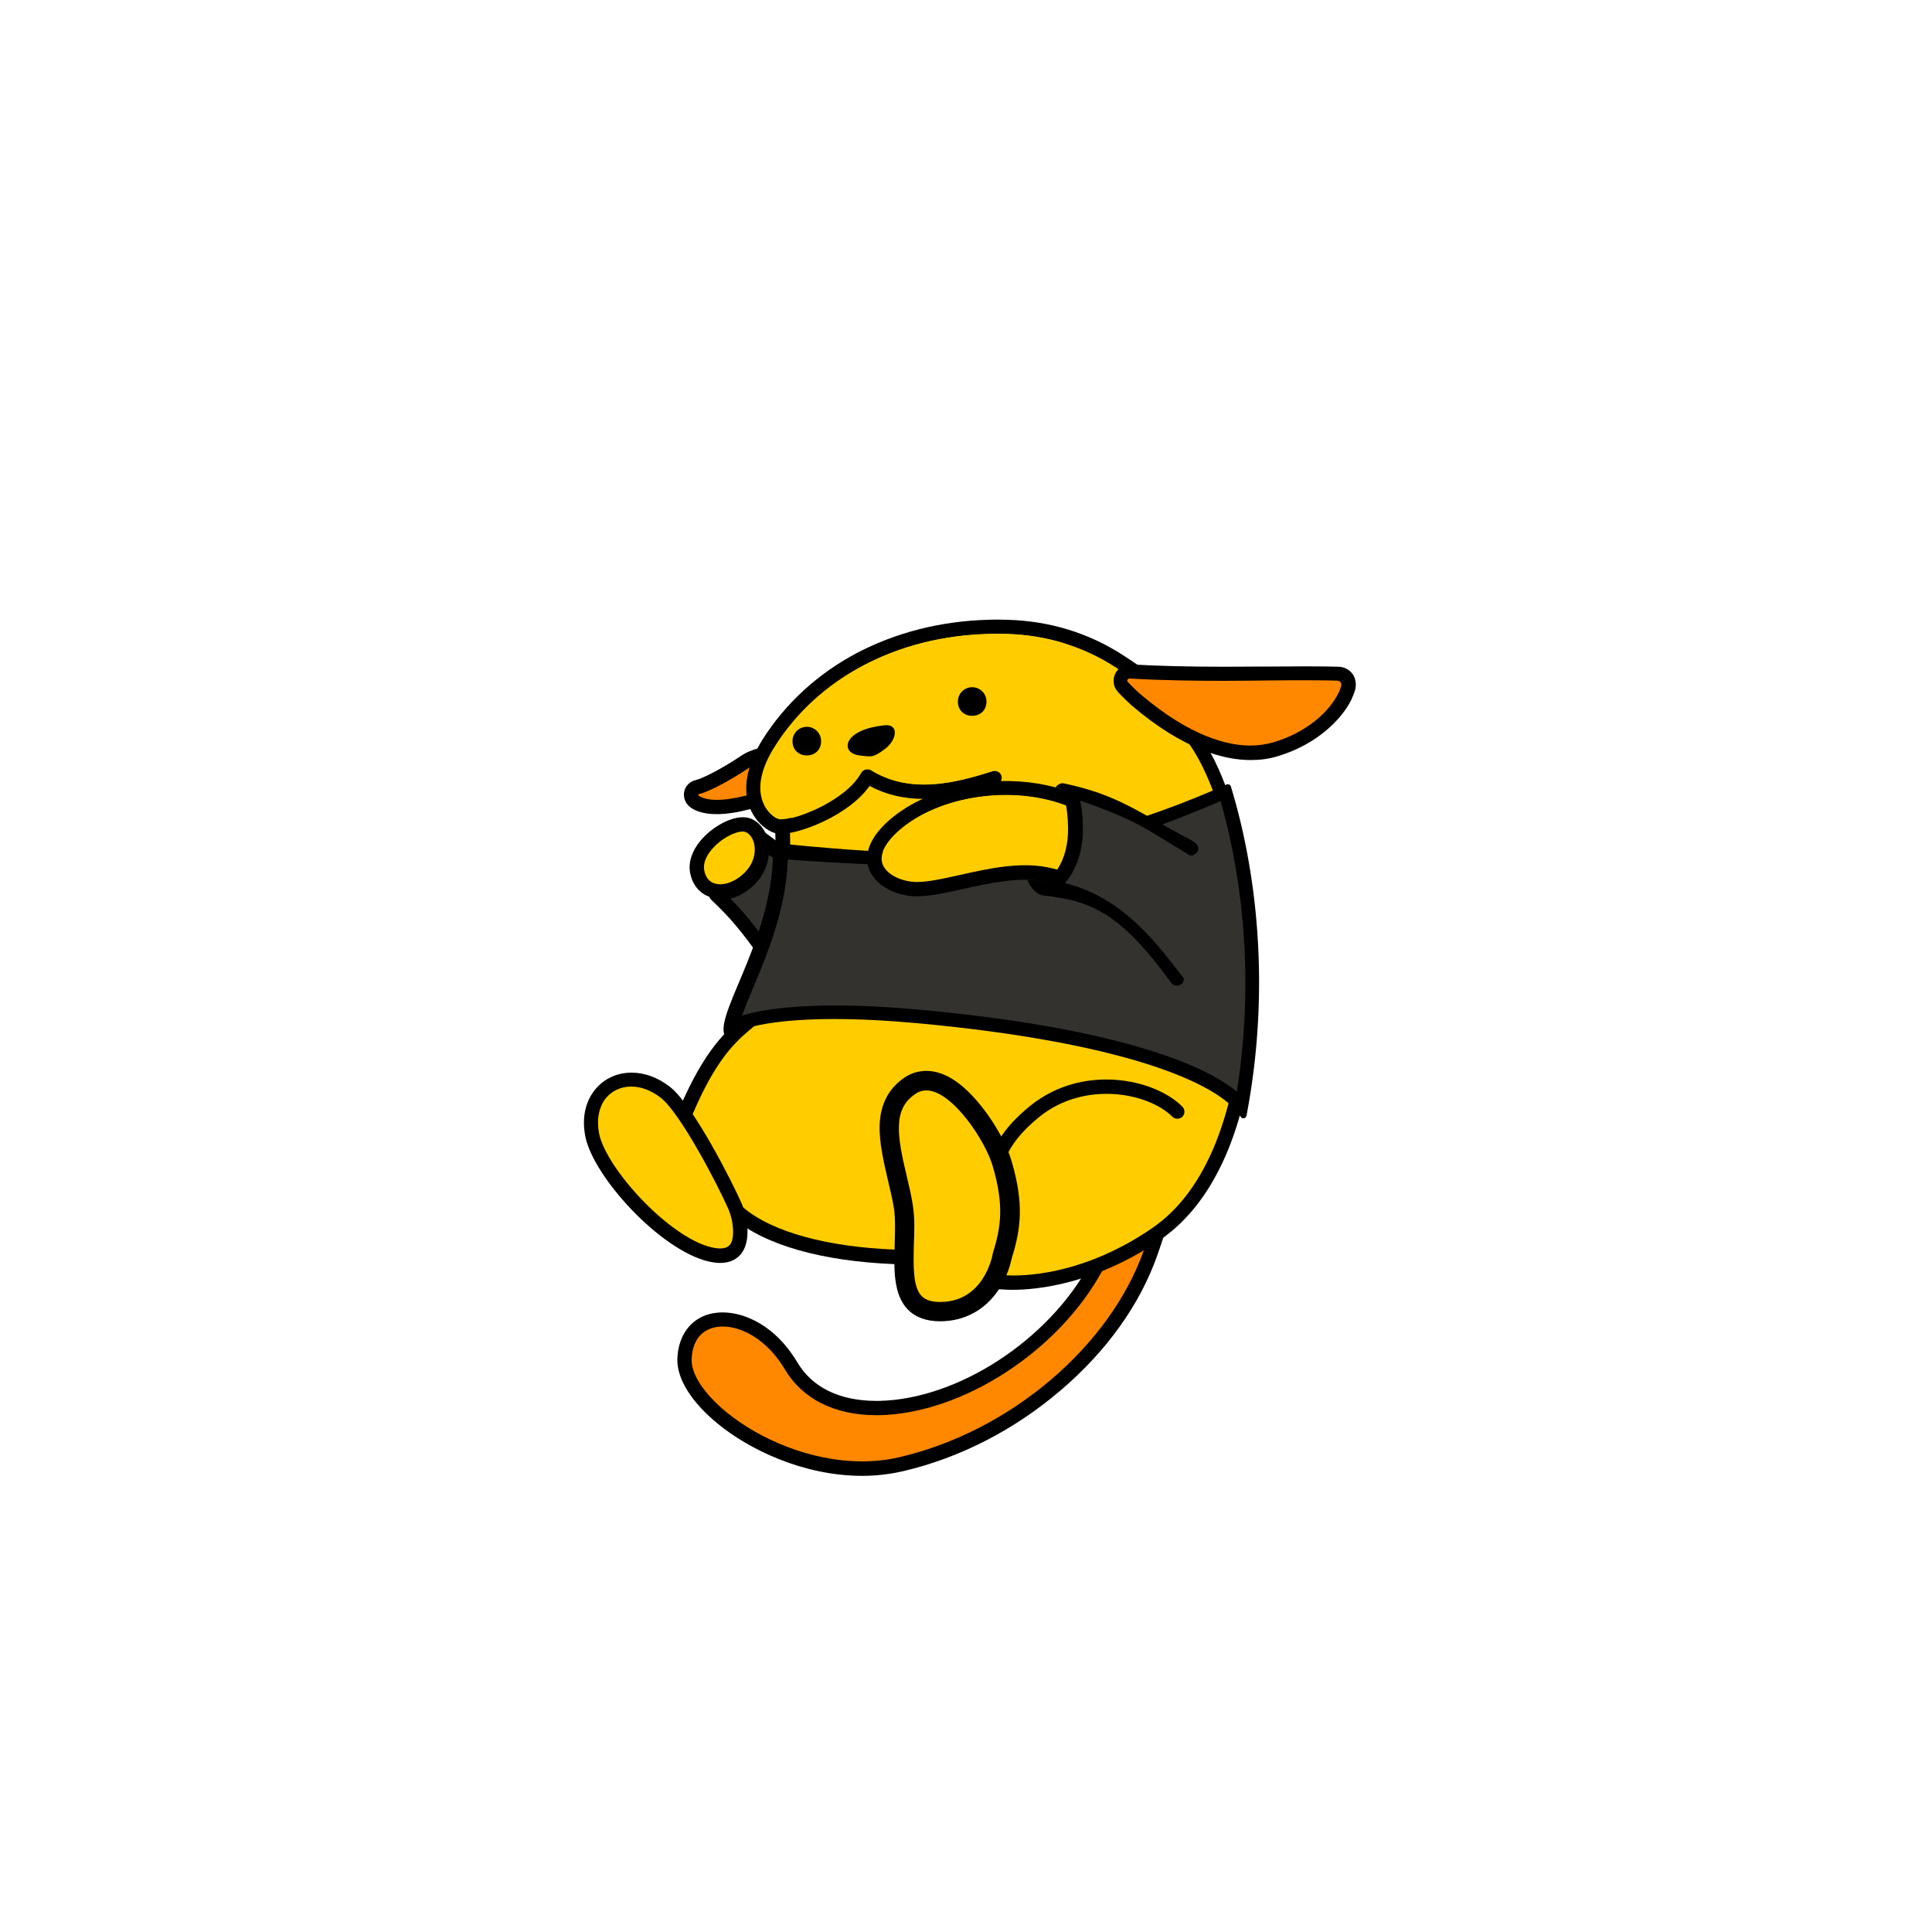
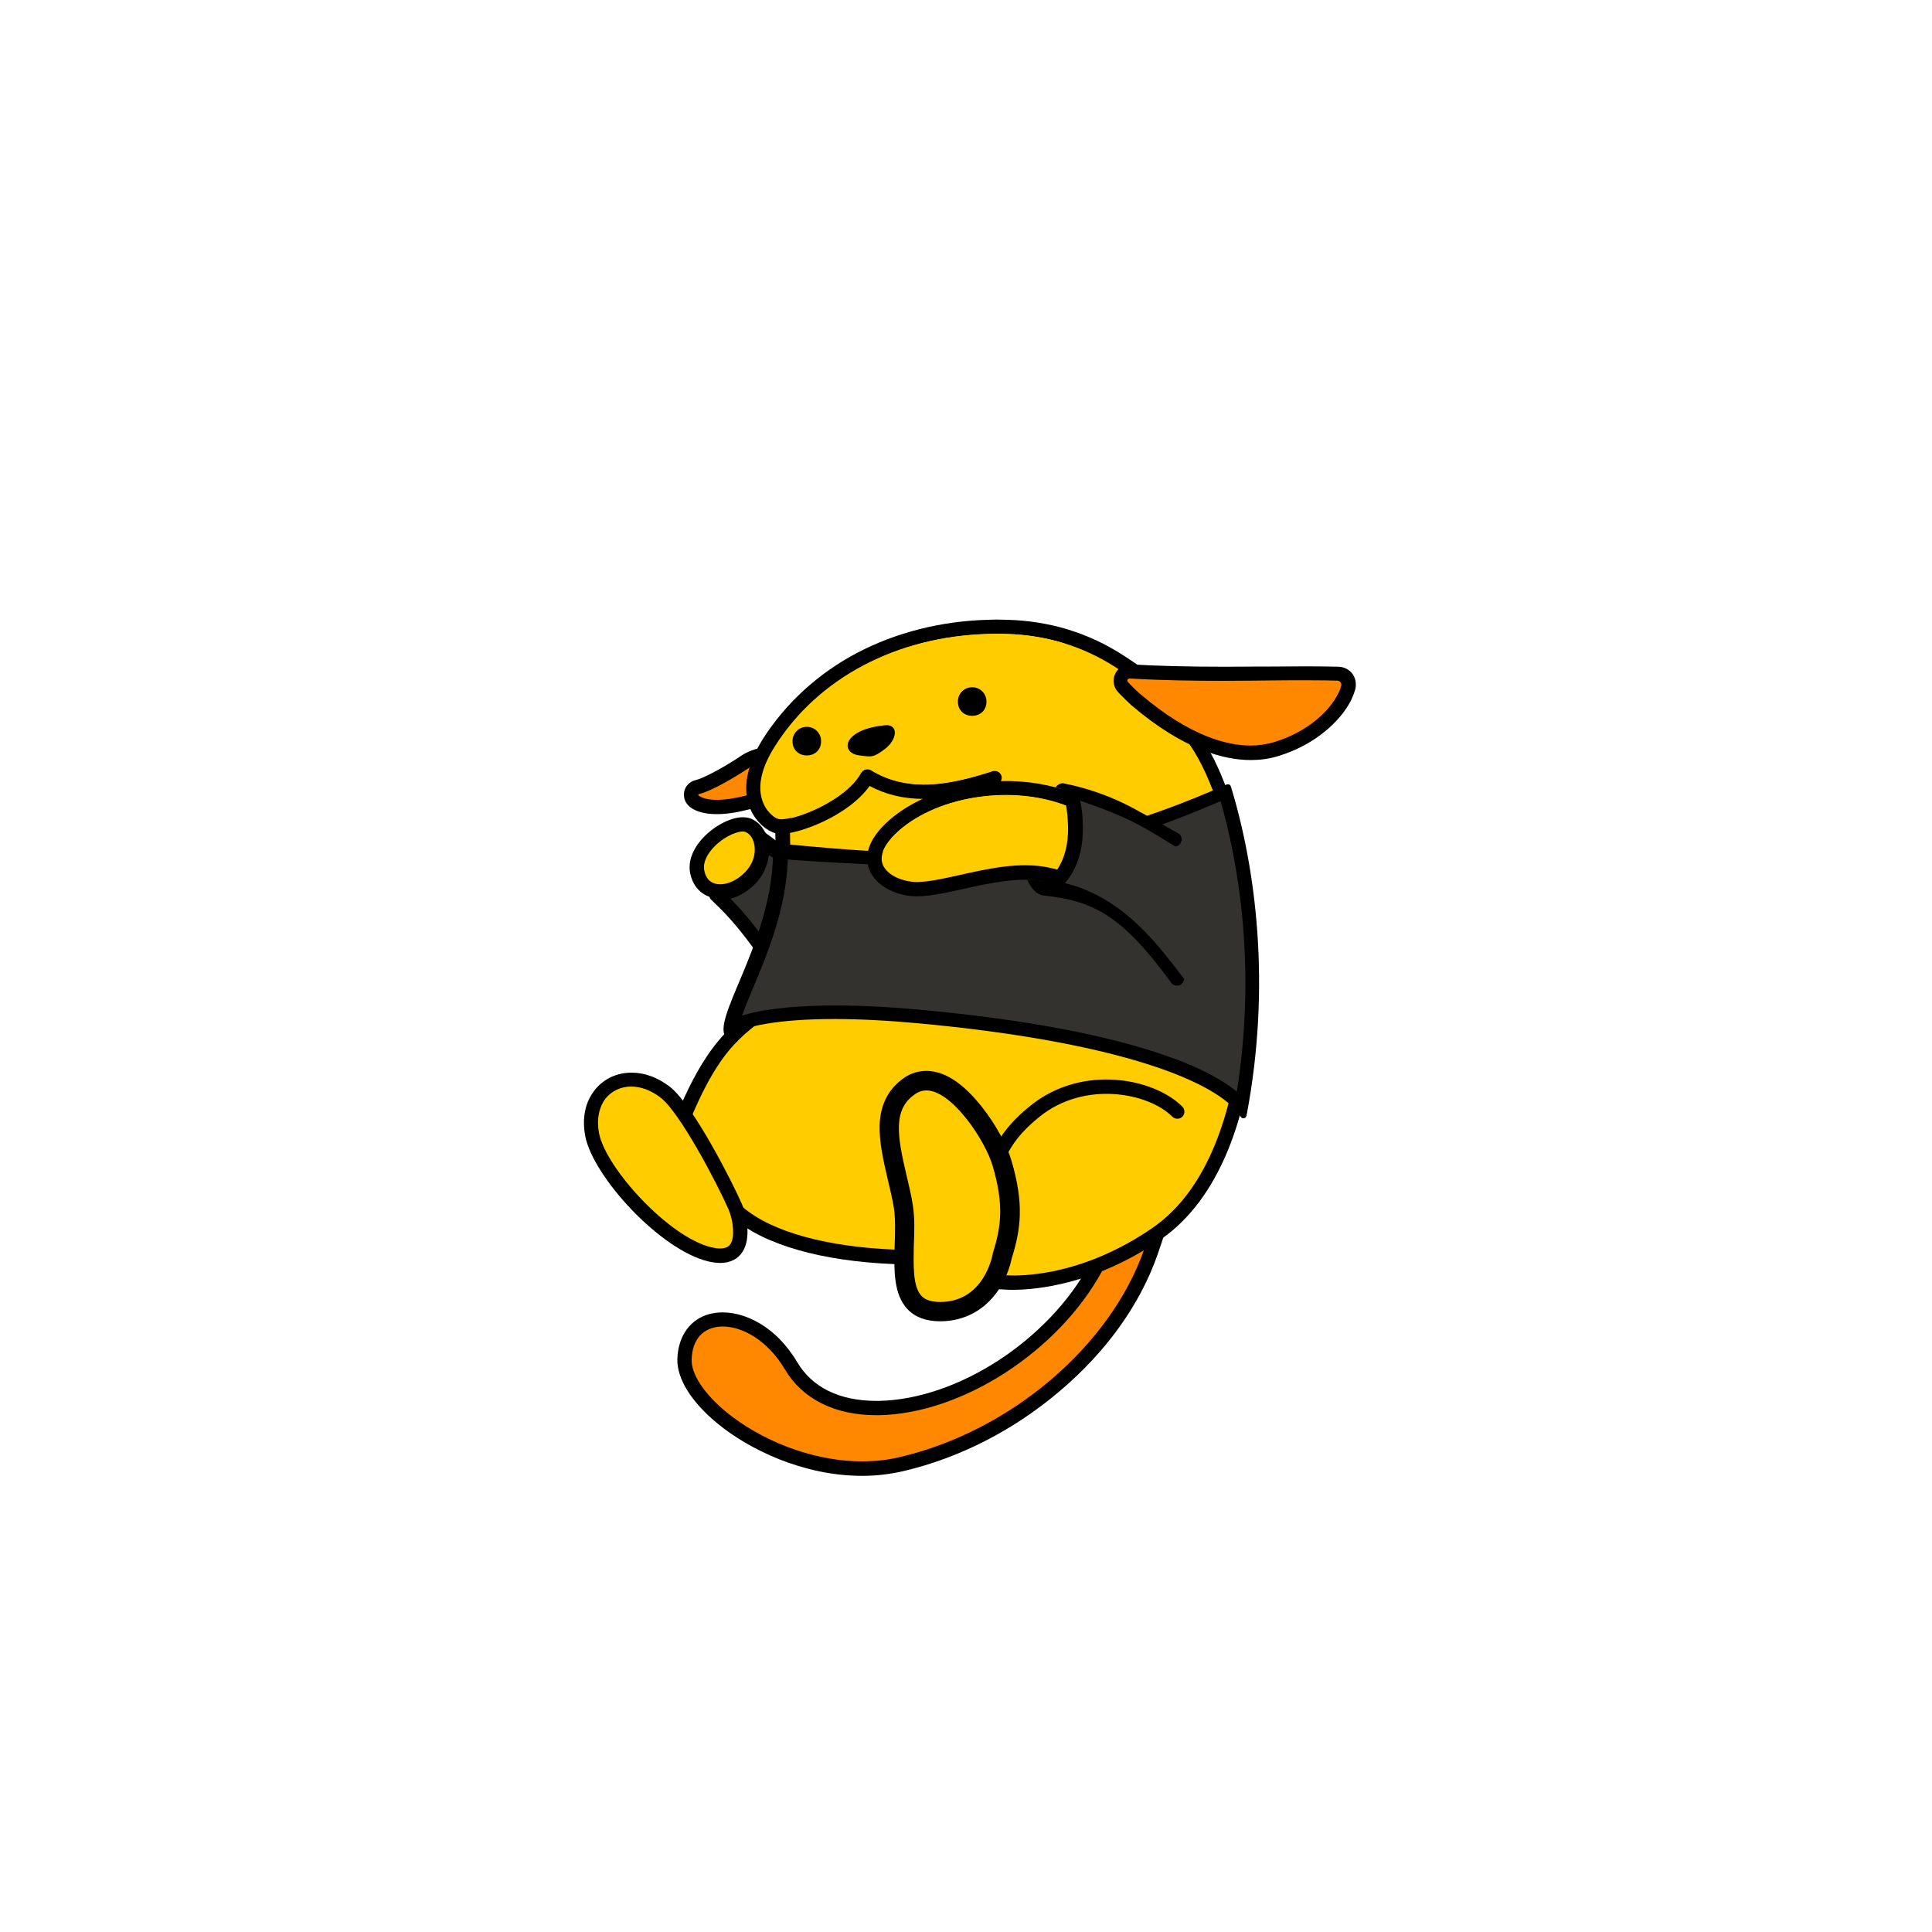
- <svg xmlns="http://www.w3.org/2000/svg" width="200" id="wapuugotchi_svg__wapuu" x="0" y="0" version="1.1" viewBox="0 0 1000 1000">
+ <svg xmlns="http://www.w3.org/2000/svg" id="wapuugotchi_svg__wapuu" width="200" version="1.1" viewBox="0 0 1e3 1e3">
  <g id="RightArm--group">
    <path d="M436.6 504c-4.5 5.1-10.5 7.9-17 7.9-9.1 0-18.5-5.5-24.4-14.4-7.8-11.6-15.5-21.2-22.3-27.9l-4.8-4.7c-2-2-1.1-5.3 1.6-6.1l6.5-1.7c3.2-.9 6.4-2.7 9.1-5.5 3-3 4.8-6.7 5.2-10.4V430c0-1.3 1.5-2.1 2.5-1.3l9.3 6.9c.7.5 1.7 1.1 2.9 1.7 10.2 4.9 31.7 27.4 35.7 46.7 2.1 10.1-1.2 16.5-4.3 20z" />
-     <path d="M402.1 444.1c-1.5-.7-2.9-1.5-4.2-2.4-.5 5.5-3 11-7.3 15.3-3.7 3.7-8.1 6.2-12.5 7.4 8.7 8.6 17 19.8 23.2 29.1 4.5 6.7 11.6 11.1 18.3 11.1 4.1 0 8.1-1.6 11.4-5.4 13-14.8-17.3-49.6-28.9-55.1z" class="st0" fill="#fc0" />
+     <path class="st0" d="M402.1 444.1c-1.5-.7-2.9-1.5-4.2-2.4-.5 5.5-3 11-7.3 15.3-3.7 3.7-8.1 6.2-12.5 7.4 8.7 8.6 17 19.8 23.2 29.1 4.5 6.7 11.6 11.1 18.3 11.1 4.1 0 8.1-1.6 11.4-5.4 13-14.8-17.3-49.6-28.9-55.1z" fill="#fc0" />
    <g class="RightArm--group">
      <path d="M436.59 504.77c-4.5 5.1-10.5 7.9-17 7.9-9.1 0-18.5-5.5-24.4-14.4-7.8-11.6-15.5-21.2-22.3-27.9l-4.8-4.7c-2-2-1.1-5.3 1.6-6.1l6.5-1.7c3.2-.9 6.4-2.7 9.1-5.5 3-3 4.8-6.7 5.2-10.4v-11.2c0-1.3 1.5-2.1 2.5-1.3l9.3 6.9c.7.5 1.7 1.1 2.9 1.7 10.2 4.9 31.7 27.4 35.7 46.7 2.1 10.1-1.2 16.5-4.3 20z" />
      <path d="M402.09 444.87q-2.3-1-4.2-2.4c-.5 5.5-3 11-7.3 15.3-3.7 3.7-8.1 6.2-12.5 7.4 8.7 8.6 17 19.8 23.2 29.1 4.5 6.7 11.6 11.1 18.3 11.1 4.1 0 8.1-1.6 11.4-5.4 13-14.8-17.3-49.6-28.9-55.1z" fill="#33322f" />
    </g>
  </g>
  <g id="Tail--group">
    <path d="M599.1 649.5c-9 25.7-26.4 50-50.3 70.3-23.8 20.3-51.8 34.7-81 41.6-6.9 1.6-14.1 2.5-21.5 2.5-30.8 0-58.9-13.9-74.8-27-13.6-11.1-21.2-23.3-20.9-33.5.4-12 6.7-20.7 16.8-23.3 2.1-.5 4.3-.8 6.7-.8 11.2 0 27.2 6.7 38.5 25.7 7.8 13.2 22 20.1 41.1 20.1h1.2c40.7-.8 87.6-31.2 109.1-70.8 7.7-14.1 13.2-29.6 17.1-40.8 1.9-5.4 3.6-10.1 5.1-13.5 1.3-3.1 4.1-9.4 10.4-9.4 4.1 0 7.6 1.8 9.9 5 5.5 7.6 3.3 23.3-7.4 53.9z" />
-     <path d="M570.5 657.8c-22.7 41.7-72.5 73.9-115.5 74.7h-1.4c-21.6 0-38.3-8.4-47.4-23.8-9-15.1-22-22.1-32.1-22.1-1.7 0-3.3.2-4.8.6-7 1.8-11 7.6-11.3 16.4-.3 7.7 6.6 18 18.2 27.5 16.8 13.7 43.2 25.3 70.1 25.3 6.6 0 13.3-.7 19.8-2.3 57.2-13.5 108.5-57.4 126-107.1 5.4-15.3 16.7-49.2 4.5-49.2-4.5.1-10.8 31.8-26.1 60z" class="st1" fill="#f80" />
+     <path class="st1" d="M570.5 657.8c-22.7 41.7-72.5 73.9-115.5 74.7h-1.4c-21.6 0-38.3-8.4-47.4-23.8-9-15.1-22-22.1-32.1-22.1-1.7 0-3.3.2-4.8.6-7 1.8-11 7.6-11.3 16.4-.3 7.7 6.6 18 18.2 27.5 16.8 13.7 43.2 25.3 70.1 25.3 6.6 0 13.3-.7 19.8-2.3 57.2-13.5 108.5-57.4 126-107.1 5.4-15.3 16.7-49.2 4.5-49.2-4.5.1-10.8 31.8-26.1 60z" fill="#f80" />
  </g>
  <g id="Body--group">
    <path d="M649.7 531.9c-2 24-6.7 45.1-13.9 62.9-8.5 20.9-20.3 36.6-35.1 46.8-34 23.4-64.8 26-76.4 26-1.3 0-2.5 0-3.8-.1-18.4-.8-26-4.4-32.7-7.5-5.9-2.8-11-5.2-24.9-5.7-37.5-1.5-67-9.9-83.1-23.6-.2-.1-.5-.4-.9-.7-4.8-3.5-19.3-14.3-25-24.7-5.3-9.7-6.2-22.3-2.3-31.4 13.4-31.2 24.5-40.5 33.5-48 3.6-3 6.4-5.3 8.8-8.7 2.2-3.1 3.8-7.1 4.9-12.2 0-.1 0-.2.1-.3 3.9-15 3.4-34.9 2.8-56-.2-5.7-.3-11.7-.4-17.5v-.1c0-18.6 9.6-40.7 25.7-59.2 18.1-20.8 41.6-33.6 66.1-36.2 20.2-2.1 34.3-3.1 45.9-3.1 43.7 0 58.6 14.8 82.2 48.4 7.5 10.6 12.1 22.5 16 33.7 11.1 30.4 15.9 76.5 12.5 117.2z" />
-     <path d="M358.5 576.7c-3 7-2.2 17.4 2 25 5.6 10.3 23 22.2 24.1 23.2 15.1 12.9 43.7 20.5 78.7 21.9 31.2 1.3 24.3 11.8 57.6 13.3 1.1 0 2.2.1 3.5.1 16.7 0 43.7-5 72.2-24.7 58-39.9 52.9-165.3 34-218.6-3.9-11.1-8.3-22.2-15.1-31.9-23.5-33.5-36.6-45.2-76.2-45.2-12.2 0-26.9 1.1-45.1 3.1-49.9 5.3-85.3 55.3-85.3 88.1.3 27.4 2.5 55.1-2.7 75.5-1.4 6.5-3.4 11.2-6 14.9-9.8 13.5-23.4 12.4-41.7 55.3z" class="st0" fill="#fc0" />
+     <path class="st0" d="M358.5 576.7c-3 7-2.2 17.4 2 25 5.6 10.3 23 22.2 24.1 23.2 15.1 12.9 43.7 20.5 78.7 21.9 31.2 1.3 24.3 11.8 57.6 13.3 1.1 0 2.2.1 3.5.1 16.7 0 43.7-5 72.2-24.7 58-39.9 52.9-165.3 34-218.6-3.9-11.1-8.3-22.2-15.1-31.9-23.5-33.5-36.6-45.2-76.2-45.2-12.2 0-26.9 1.1-45.1 3.1-49.9 5.3-85.3 55.3-85.3 88.1.3 27.4 2.5 55.1-2.7 75.5-1.4 6.5-3.4 11.2-6 14.9-9.8 13.5-23.4 12.4-41.7 55.3z" fill="#fc0" />
    <g class="Body--group">
      <path d="M401.886 436.443h-.2c-.9 0-1.6.7-1.6 1.6 1.3 44.5-28.9 84.7-25.3 97.1.2.7.8 1.1 1.5 1.1.3 0 .6-.1.9-.2 8.2-5.1 26.3-8.6 54.7-8.6 12.5 0 26.9.7 43.3 2.2 104 9.6 155.8 30.3 167 48.4.3.5.8.8 1.4.8.7 0 1.4-.5 1.6-1.3 13-68 4.6-129.1-8.1-170.5-.2-.7-.8-1.1-1.5-1.1h-.4c-93.523 41.432-152.27 38.548-233.3 30.5z" />
-       <path d="M410.786 445.143c-1-.134-2-.234-3-.3-.9 25.8-10.8 49.4-18.2 67-1.8 4.3-4 9.5-5.5 13.8 13.8-4.2 32.9-5.2 48.1-5.2 13.2 0 28 .7 44 2.2 49.1 4.5 89.4 11.7 119.9 21.3 20 6.3 34.7 13.4 44.1 21.1 10.5-66.5.1-120.7-8.4-150.4-79.614 34.164-122.39 37.206-221 30.5z" fill="#33322f" paint-order="stroke markers fill" />
+       <path d="M410.786 445.143c-1-.134-2-.234-3-.3-.9 25.8-10.8 49.4-18.2 67-1.8 4.3-4 9.5-5.5 13.8 13.8-4.2 32.9-5.2 48.1-5.2 13.2 0 28 .7 44 2.2 49.1 4.5 89.4 11.7 119.9 21.3 20 6.3 34.7 13.4 44.1 21.1 10.5-66.5.1-120.7-8.4-150.4-79.614 34.164-122.39 37.206-221 30.5z" fill="#33322f" />
    </g>
  </g>
-   <g id="Ball--group" />
  <g id="RightHand--group">
-     <g id="BeforeRightHand--part" />
    <path d="M390.6 457c-5.2 5.1-11.7 8.1-17.8 8.1-8.1 0-14-5.1-15.6-13.3-1-5.4.9-11.3 5.4-16.7 5.8-6.9 14.9-12 21.7-12.1h.2c1.3 0 2.6.2 3.8.6h.2l.1.1c4.5 1.8 7.9 6.2 9.1 11.8 1.4 7.5-1.2 15.5-7.1 21.5z" />
-     <path d="M385.4 451.7c4.2-4.2 6-9.6 5-14.7-.6-3.1-2.3-5.5-4.6-6.4-.4-.1-.9-.2-1.3-.2h-.1c-4 0-11.3 3.6-16.1 9.4-1.8 2.1-4.6 6.3-3.8 10.6 1.1 6 5.1 7.3 8.3 7.3 4.1 0 8.8-2.2 12.6-6z" class="st0" fill="#fc0" />
+     <path class="st0" d="M385.4 451.7c4.2-4.2 6-9.6 5-14.7-.6-3.1-2.3-5.5-4.6-6.4-.4-.1-.9-.2-1.3-.2h-.1c-4 0-11.3 3.6-16.1 9.4-1.8 2.1-4.6 6.3-3.8 10.6 1.1 6 5.1 7.3 8.3 7.3 4.1 0 8.8-2.2 12.6-6z" fill="#fc0" />
  </g>
  <g id="RightFoot--group">
    <path d="M384.3 648c-2.4 3.7-6.4 5.7-11.5 5.7-1.9 0-4-.3-6.2-.8-25-6-59.3-43.6-63.6-64.5-1.9-9.4-.2-18 5-24.4 4.6-5.7 11.4-8.8 18.9-8.8 6.8 0 13.6 2.5 19.8 7.3 12.2 9.4 32.9 50.5 37.3 60.7 2.5 5.8 4.9 17.7.3 24.8z" />
-     <path d="M310.1 586.8c3.8 18.2 36.2 53.6 58.1 58.8 1.7.4 3.2.6 4.5.6 3.4 0 4.7-1.3 5.4-2.3 2.3-3.5 1.5-12.1-1-17.9-6.1-13.9-25.3-50.3-35.1-57.8-4.9-3.8-10.2-5.8-15.3-5.8-5.3 0-10 2.2-13.2 6.1-3.6 4.7-4.8 11.2-3.4 18.3z" class="st0" fill="#fc0" />
+     <path class="st0" d="M310.1 586.8c3.8 18.2 36.2 53.6 58.1 58.8 1.7.4 3.2.6 4.5.6 3.4 0 4.7-1.3 5.4-2.3 2.3-3.5 1.5-12.1-1-17.9-6.1-13.9-25.3-50.3-35.1-57.8-4.9-3.8-10.2-5.8-15.3-5.8-5.3 0-10 2.2-13.2 6.1-3.6 4.7-4.8 11.2-3.4 18.3z" fill="#fc0" />
  </g>
  <g id="RightEar--group">
    <path d="M413.3 399.4c-.4 4.4-3.8 8.4-11.1 12.9-4.7 3-10.2 5.5-13.9 6.5-6.5 1.7-12.3 2.6-17.3 2.6-6.7 0-10.6-1.6-12.7-2.9-4.8-3-4.4-7.2-4.2-8.5.5-3.1 2.9-5.5 5.9-6.2 3.5-.8 13.5-5.8 23.6-12.6 4.2-2.9 10.7-4.8 16.1-4.8 5.8 0 9.1 2.2 10.8 4.1 2.1 2.4 3.1 5.5 2.8 8.9z" />
-     <path d="M361.4 411.3c0 .3.4.7.9.9 1.1.7 3.6 1.8 8.8 1.8 4.3 0 9.5-.8 15.4-2.3 5.2-1.4 19.1-8.8 19.5-13 .1-1.3-.2-2.4-.9-3.2-1-1.1-2.8-1.7-5.3-1.7-3.9 0-8.9 1.5-11.9 3.5-8.5 5.7-20.5 12.5-26.1 13.7-.3.1-.4.2-.4.3z" class="st1" fill="#f80" />
+     <path class="st1" d="M361.4 411.3c0 .3.4.7.9.9 1.1.7 3.6 1.8 8.8 1.8 4.3 0 9.5-.8 15.4-2.3 5.2-1.4 19.1-8.8 19.5-13 .1-1.3-.2-2.4-.9-3.2-1-1.1-2.8-1.7-5.3-1.7-3.9 0-8.9 1.5-11.9 3.5-8.5 5.7-20.5 12.5-26.1 13.7-.3.1-.4.2-.4.3z" fill="#f80" />
  </g>
  <g id="Head--group">
    <path d="M516.4 328.1c1.6 0 3.2 0 4.8.1 20.6.6 39.5 6.5 55.9 17 11.2 7.2 17.5 11.4 25.9 25.2 1.5 2.5 9 .8 7.9-1.1-10.1-17.6-17.5-22.3-29.8-30.3-17.7-11.4-37.8-17.6-59.7-18.2-1.6 0-3.3-.1-5-.1-1.6 0-3.3 0-4.9.1-24.3.6-47.8 6.6-67.8 17.1-20.2 10.6-37.1 26.1-48.9 44.7-7.7 12.3-10.3 23.9-7.4 33.5 2.4 7.8 7.9 12.7 12.3 14.6 1.4.6 2.9.9 4.7.9 9.3 0 34.7-9.3 45.7-24.8 8.4 4.5 17.6 6.7 28.1 6.7 12.6 0 25-3.2 36.4-6.9 3-1 3.8-2.2 3.9-4.1 0-1.3-1.2-3.6-3.8-3.5-.3 0-.7.1-1 .2-11.2 3.6-23.3 6.9-35.4 6.9-9.3 0-18.6-2-27.4-7.4-.6-.4-1.3-.5-1.9-.5-1.3 0-2.5.6-3.2 1.8l-.1.1c-7.9 14.3-33.3 24.1-41.2 24.1-.7 0-1.3-.1-1.7-.3-2.8-1.2-6.6-4.6-8.2-10-2.3-7.5 0-17 6.6-27.4 22.5-35.7 63.4-57.1 110.6-58.3 1.4-.1 3-.1 4.6-.1" />
-     <path d="M516.6 399.4c-1-.4-2-.7-3-.3-19.7 6.3-42.5 12-62.8-.5-1.7-1.1-4-.5-5.1 1.2l-.1.1c-8.6 15.7-38.3 26-43 23.9-2.8-1.2-6.6-4.6-8.2-10-2.3-7.5 0-17 6.6-27.4 22.5-35.7 63.4-57.1 110.6-58.3 3.1-.1 6.3-.1 9.5 0 20.6.6 39.5 6.5 55.9 17 13.2 8.5 19.7 12.7 30.6 33.6 5.6 10.5-84.4 23.5-91 20.7z" class="st0" fill="#fc0" />
+     <path class="st0" d="M516.6 399.4c-1-.4-2-.7-3-.3-19.7 6.3-42.5 12-62.8-.5-1.7-1.1-4-.5-5.1 1.2l-.1.1c-8.6 15.7-38.3 26-43 23.9-2.8-1.2-6.6-4.6-8.2-10-2.3-7.5 0-17 6.6-27.4 22.5-35.7 63.4-57.1 110.6-58.3 3.1-.1 6.3-.1 9.5 0 20.6.6 39.5 6.5 55.9 17 13.2 8.5 19.7 12.7 30.6 33.6 5.6 10.5-84.4 23.5-91 20.7z" fill="#fc0" />
  </g>
  <g id="LeftEar--group">
    <path d="M701.4 357.1c-.5 1.7-1.2 3.4-2 5.2-5 10-17.7 23-38 29.1-4.5 1.4-9.3 2-14 2h-.1c-13 0-34.2-4.9-61.6-28.3-1.9-1.7-5.1-4.8-7.1-7-2.3-2.5-2.8-6.1-1.5-9.1s4.4-5.1 7.8-5.1h.5c13.9.8 30.1 1.2 48.4 1.2 8.1 0 14.8-.1 19.3-.1h4.5c7.4 0 13.3-.1 18.2-.1 8.1 0 13.7.1 17.1.2 2.9.1 5.6 1.5 7.3 3.9 1.5 2.3 2 5.2 1.2 8.1z" />
-     <path d="M590.4 359.4c25.7 21.9 45.1 26.5 56.8 26.5h.1c4 0 8-.6 11.9-1.7 18.1-5.4 29.2-16.6 33.5-25.3.8-1.5 1.2-2.8 1.5-3.9.4-1.3-.6-2.6-1.9-2.7-3.3-.1-8.9-.2-16.7-.2-5.4 0-11.6 0-18.2.1-3.3 0-12.2.2-23.9.2-13.9 0-31.7-.2-48.8-1.2h-.1c-.9 0-1.5 1.1-.8 1.8 2 2.2 5 5.1 6.6 6.4z" class="st1" fill="#f80" />
+     <path class="st1" d="M590.4 359.4c25.7 21.9 45.1 26.5 56.8 26.5h.1c4 0 8-.6 11.9-1.7 18.1-5.4 29.2-16.6 33.5-25.3.8-1.5 1.2-2.8 1.5-3.9.4-1.3-.6-2.6-1.9-2.7-3.3-.1-8.9-.2-16.7-.2-5.4 0-11.6 0-18.2.1-3.3 0-12.2.2-23.9.2-13.9 0-31.7-.2-48.8-1.2h-.1c-.9 0-1.5 1.1-.8 1.8 2 2.2 5 5.1 6.6 6.4z" fill="#f80" />
  </g>
  <g id="Face--group">
-     <path d="M417.6 376.2c-4.1 0-7.4 3.3-7.4 7.4 0 9.9 14.8 9.9 14.8 0 0-4.1-3.3-7.4-7.4-7.4z" />
-     <path d="M503.2 355.7c-4.1 0-7.4 3.3-7.4 7.4 0 9.9 14.8 9.9 14.8 0 0-4.1-3.3-7.4-7.4-7.4z" />
-     <path d="M457.9 375.4c-7.4.8-12.3 2.5-15.6 4.9-5.9 4.4-4.1 9.9 2.5 10.7 6.6.8 7.1 1.2 13.2-3.3 6.5-4.9 7.3-13.1-.1-12.3z" />
+     <path d="m417.6 376.2c-4.1 0-7.4 3.3-7.4 7.4 0 9.9 14.8 9.9 14.8 0 0-4.1-3.3-7.4-7.4-7.4z" />
+     <path d="m503.2 355.7c-4.1 0-7.4 3.3-7.4 7.4 0 9.9 14.8 9.9 14.8 0 0-4.1-3.3-7.4-7.4-7.4z" />
+     <path d="m457.9 375.4c-7.4 0.8-12.3 2.5-15.6 4.9-5.9 4.4-4.1 9.9 2.5 10.7s7.1 1.2 13.2-3.3c6.5-4.9 7.3-13.1-0.1-12.3z" />
  </g>
  <g id="LeftLeg--group">
-     <path d="M512.4 655.2c-4.6-5.2-3.7-15.7-1.9-29.4 2.6-19.8 5-34.5 25.4-50.8 24.4-19.5 62.2-15 76.2-.5 3.6 3.7 6.7 10.9 7.3 18.8.9 11.4-22.2 42.4-44.8 51.8-22.6 9.6-54 19.3-62.2 10.1z" class="st0" fill="#fc0" />
+     <path class="st0" d="M512.4 655.2c-4.6-5.2-3.7-15.7-1.9-29.4 2.6-19.8 5-34.5 25.4-50.8 24.4-19.5 62.2-15 76.2-.5 3.6 3.7 6.7 10.9 7.3 18.8.9 11.4-22.2 42.4-44.8 51.8-22.6 9.6-54 19.3-62.2 10.1z" fill="#fc0" />
    <path d="M512.4 658.9c-1.2 0-2.3-.5-3-1.6-4.7-6.7-4.5-17.2-2.6-32 2.5-19 4.6-35.5 26.8-53.2 26.8-21.4 63.7-14 78.4.7 1.4 1.4 1.4 3.8 0 5.2-1.4 1.4-3.8 1.4-5.2 0-12.5-12.5-45.4-18.7-68.6-.1-18.9 15.1-21.4 28.2-24.1 48.4-1.4 11-2.3 21.8 1.3 26.7 1.2 1.7.8 4-.9 5.2-.6.5-1.4.7-2.1.7z" />
  </g>
  <g id="LeftFoot--group">
    <path d="M523.7 651.2c-.4 1.9-2 9.1-6.7 16.2-7 10.6-17.8 16.5-30.4 16.5-7.2 0-12.9-2.1-16.8-6.2-7.5-7.8-7.1-21-6.7-33.7v-.1c.2-6.4.4-13.1-.4-18.5-.7-4.4-1.8-9.1-3.1-14.5-2.4-10.2-4.6-20.1-4.3-28.7.4-10.7 4.7-18.9 12.8-24.4 3.5-2.4 7.4-3.5 11.4-3.5 9.3 0 18.9 6.2 28.7 18.6 7.1 8.9 13.1 20 15.4 28.1 6.4 21.8 4.9 34.9.1 50.2z" />
-     <path d="M477 670.8c2 2.1 5.2 3.1 9.6 3.1 22.6 0 27-23.7 27.2-24.7 0-.2.1-.4.1-.6 4.4-13.9 5.7-25.2 0-44.8-3.7-13.2-21.1-39.4-34.4-39.4-2 0-4 .6-5.8 1.9-11.7 7.8-9.3 21.8-4.4 42.4 1.2 5.1 2.5 10.4 3.2 15.3 1 6.4.8 13.5.5 20.4-.2 10.6-.6 21.6 4 26.4z" class="st0" fill="#fc0" />
+     <path class="st0" d="M477 670.8c2 2.1 5.2 3.1 9.6 3.1 22.6 0 27-23.7 27.2-24.7 0-.2.1-.4.1-.6 4.4-13.9 5.7-25.2 0-44.8-3.7-13.2-21.1-39.4-34.4-39.4-2 0-4 .6-5.8 1.9-11.7 7.8-9.3 21.8-4.4 42.4 1.2 5.1 2.5 10.4 3.2 15.3 1 6.4.8 13.5.5 20.4-.2 10.6-.6 21.6 4 26.4z" fill="#fc0" />
  </g>
  <g id="LeftArm--group">
-     <g id="BeforeLeftArm--part" />
    <path d="M478 413.3c-6.4 2.9-12.4 6.6-17.6 11.1-12.1 10.6-12.6 19.4-10.8 24.8 2.5 7.7 11.1 13.4 21.9 14.6 7.1.7 16.2-1.3 26.7-3.6 13.9-3.1 29.7-6.6 42.9-3.9 19.6 4.1 33.3 15 53.1 32.7l10.3 9.2c1.5 1.3 3.9 1.2 5.2-.4 1.3-1.5 1.2-3.9-.4-5.2l-2.9-2.6c-24-21.7-39.9-36-63.8-41-14.8-3.1-31.3.6-46 3.9-9.5 2.1-18.5 4.1-24.3 3.5-7.8-.8-14.1-4.6-15.7-9.5-1.5-4.7 1.6-10.7 8.7-17 20.7-18.2 59.1-23.7 87.5-12.5 4.7 1.9 7.4-5.1 2.7-6.9-11.4-4.4-24.6-6.6-37.7-6.2-10.1.4-30.5 4.8-39.8 9z" />
-     <path d="M615.4 451c11.7 12.2 17 60.3-6 41.6l-2.9-2.6c-24-21.7-39.9-36-63.8-41-14.8-3.1-31.3.6-46 3.9-9.5 2.1-18.5 4.1-24.3 3.5-7.8-.8-14.1-4.6-15.7-9.5-1.5-4.7 1.6-10.7 8.7-17 20.7-18.2 59.3-24 87.5-12.5 4.6 2 46.1 16.5 62.5 33.6z" class="st0" fill="#fc0" />
+     <path class="st0" d="M615.4 451c11.7 12.2 17 60.3-6 41.6l-2.9-2.6c-24-21.7-39.9-36-63.8-41-14.8-3.1-31.3.6-46 3.9-9.5 2.1-18.5 4.1-24.3 3.5-7.8-.8-14.1-4.6-15.7-9.5-1.5-4.7 1.6-10.7 8.7-17 20.7-18.2 59.3-24 87.5-12.5 4.6 2 46.1 16.5 62.5 33.6z" fill="#fc0" />
    <g class="LeftArm--group">
-       <path d="M616.256 434.709c-26.467-13.81-37.314-23.37-65.749-29.25-1.7-.4-3.683 1.211-4.083 2.111 2.54.686 2.583.73 2.583.73.9 1.5 1.6 3.258 2.2 5.758.2.8.4 1.7.6 2.7.5 3 .9 6.6 1 10.9.3 9.7-2.1 17.2-5.5 22.3-1.7 2.6-3.7 4.601-5.8 5.901-.2.2-.5.2-.8.2h-.3c-2.8-.5-5.8-.7-8.7-.7 0 0 2.4 6.5 7.5 8 .2.1.4.1.6.1.2.1.4.1.6.1 26.6 2.7 41.147 11.538 65.465 44.61.7 1.3 2 2 3.3 2 .6 0 1.2-.101 1.7-.401a3.48 3.48 0 0 0 1.27-1.11 9.863 9.863 0 0 0 .184-.273c4.81-11.512 2.985-50.478 3.436-65.714 1.88 1.123 8.807-3.524.495-7.962l2.054 1.072z" paint-order="stroke fill markers" />
-       <path d="M612.796 440.859c-19.666-11.75-24.38-16.3-53.722-26.453.1.3.1.6.2.9.733 3.467 1.134 7.467 1.2 12 .4 13-3.5 21.7-6.8 26.6-.8 1.1-1.6 2.2-2.5 3.2 31.328 7.613 49.466 33.842 61.756 49.582 20.91-14.779 22.188-53.708-.134-65.83z" fill="#33322f" paint-order="stroke fill markers" />
+       <path d="m591.41 420.96c-1.228-0.36-16.635-10.734-40.905-15.5-1.7-0.4-3.683 1.211-4.083 2.111 2.54 0.686 2.583 0.73 2.583 0.73 0.9 1.5 1.6 3.258 2.2 5.758 0.2 0.8 0.4 1.7 0.6 2.7 0.5 3 0.9 6.6 1 10.9 0.3 9.7-2.1 17.2-5.5 22.3-1.7 2.6-3.7 4.601-5.8 5.901-0.2 0.2-0.5 0.2-0.8 0.2h-0.3c-2.8-0.5-5.8-0.7-8.7-0.7 0 0 2.4 6.5 7.5 8 0.2 0.1 0.4 0.1 0.6 0.1 0.2 0.1 0.4 0.1 0.6 0.1 26.6 2.7 41.147 11.538 65.465 44.61 0.7 1.3 2 2 3.3 2 0.6 0 1.2-0.101 1.7-0.401 0.508-0.26 0.944-0.641 1.27-1.11 0.063-0.09 0.124-0.181 0.184-0.273 4.81-11.512-4.691-55.107-4.24-70.343 2.636 0.599 5.658-4.605 1.485-6.881-1.552-0.751-10.695-6.037-18.159-10.203z" style="fill:#000000" />
+       <path d="M612.796 440.859c-19.666-11.75-24.38-16.3-53.722-26.453.1.3.1.6.2.9.733 3.467 1.134 7.467 1.2 12 .4 13-3.5 21.7-6.8 26.6-.8 1.1-1.6 2.2-2.5 3.2 31.328 7.613 49.466 33.842 61.756 49.582 20.91-14.779 22.188-53.708-.134-65.83z" fill="#33322f" />
    </g>
  </g>
</svg>
